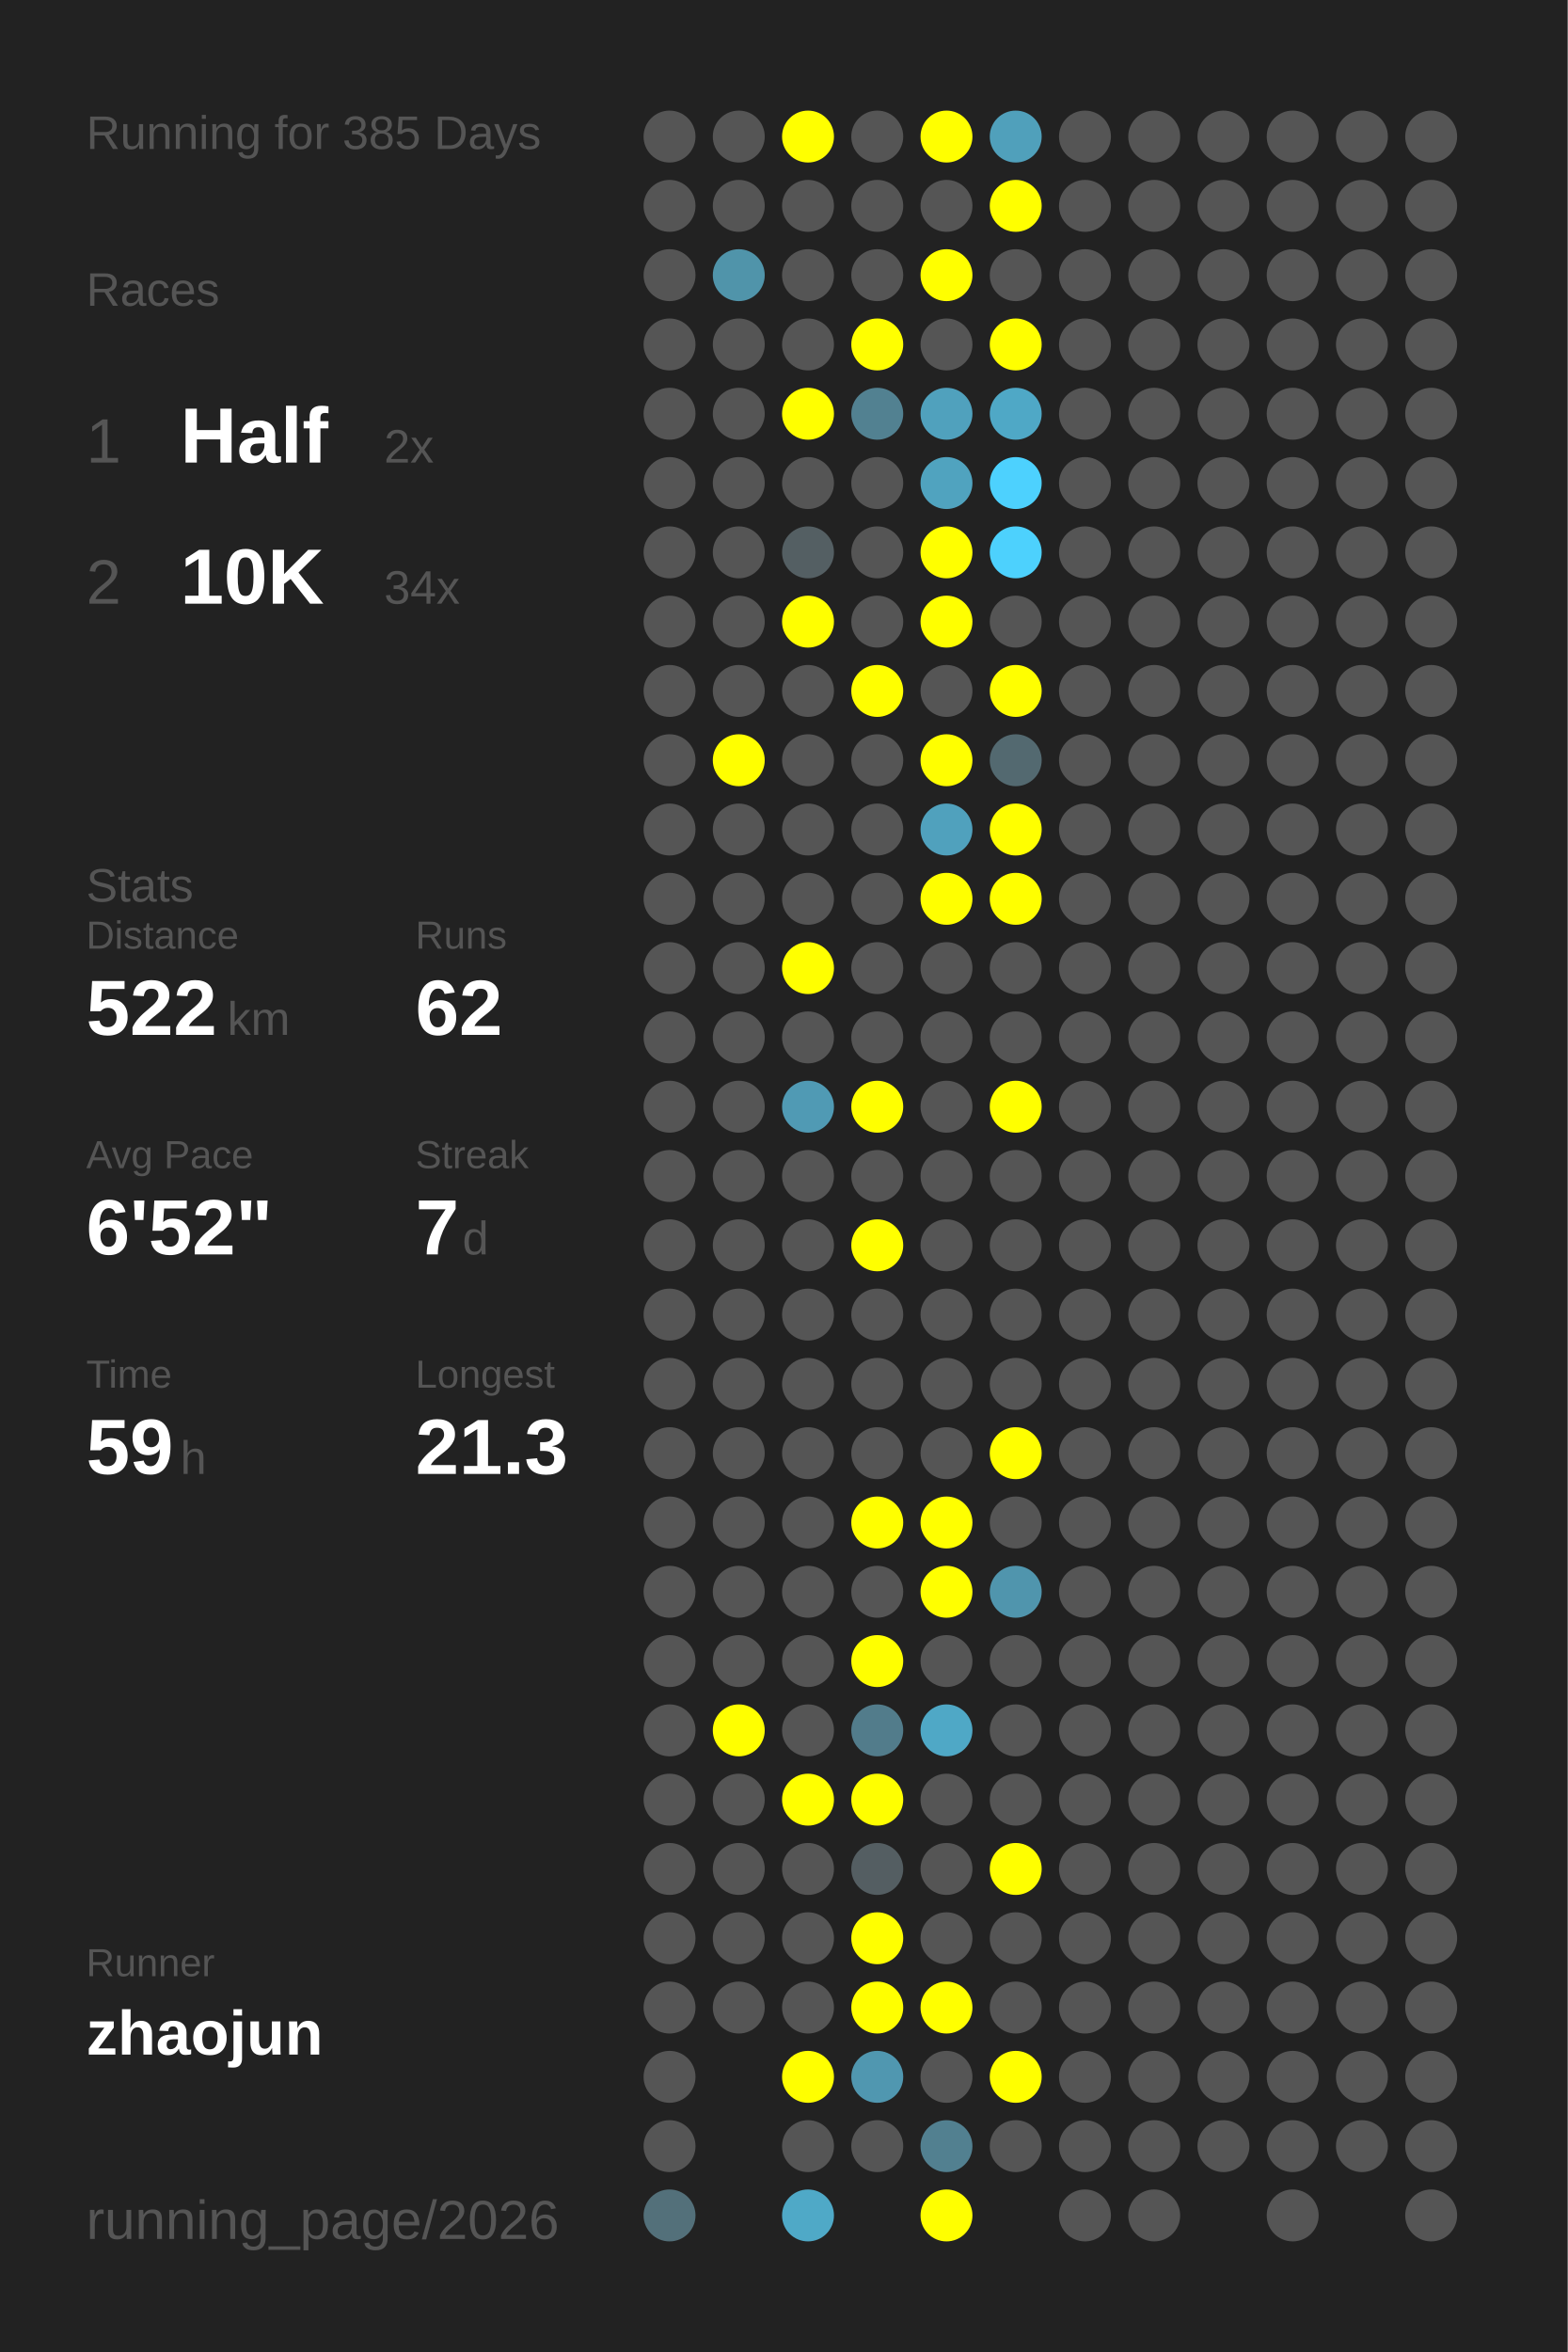
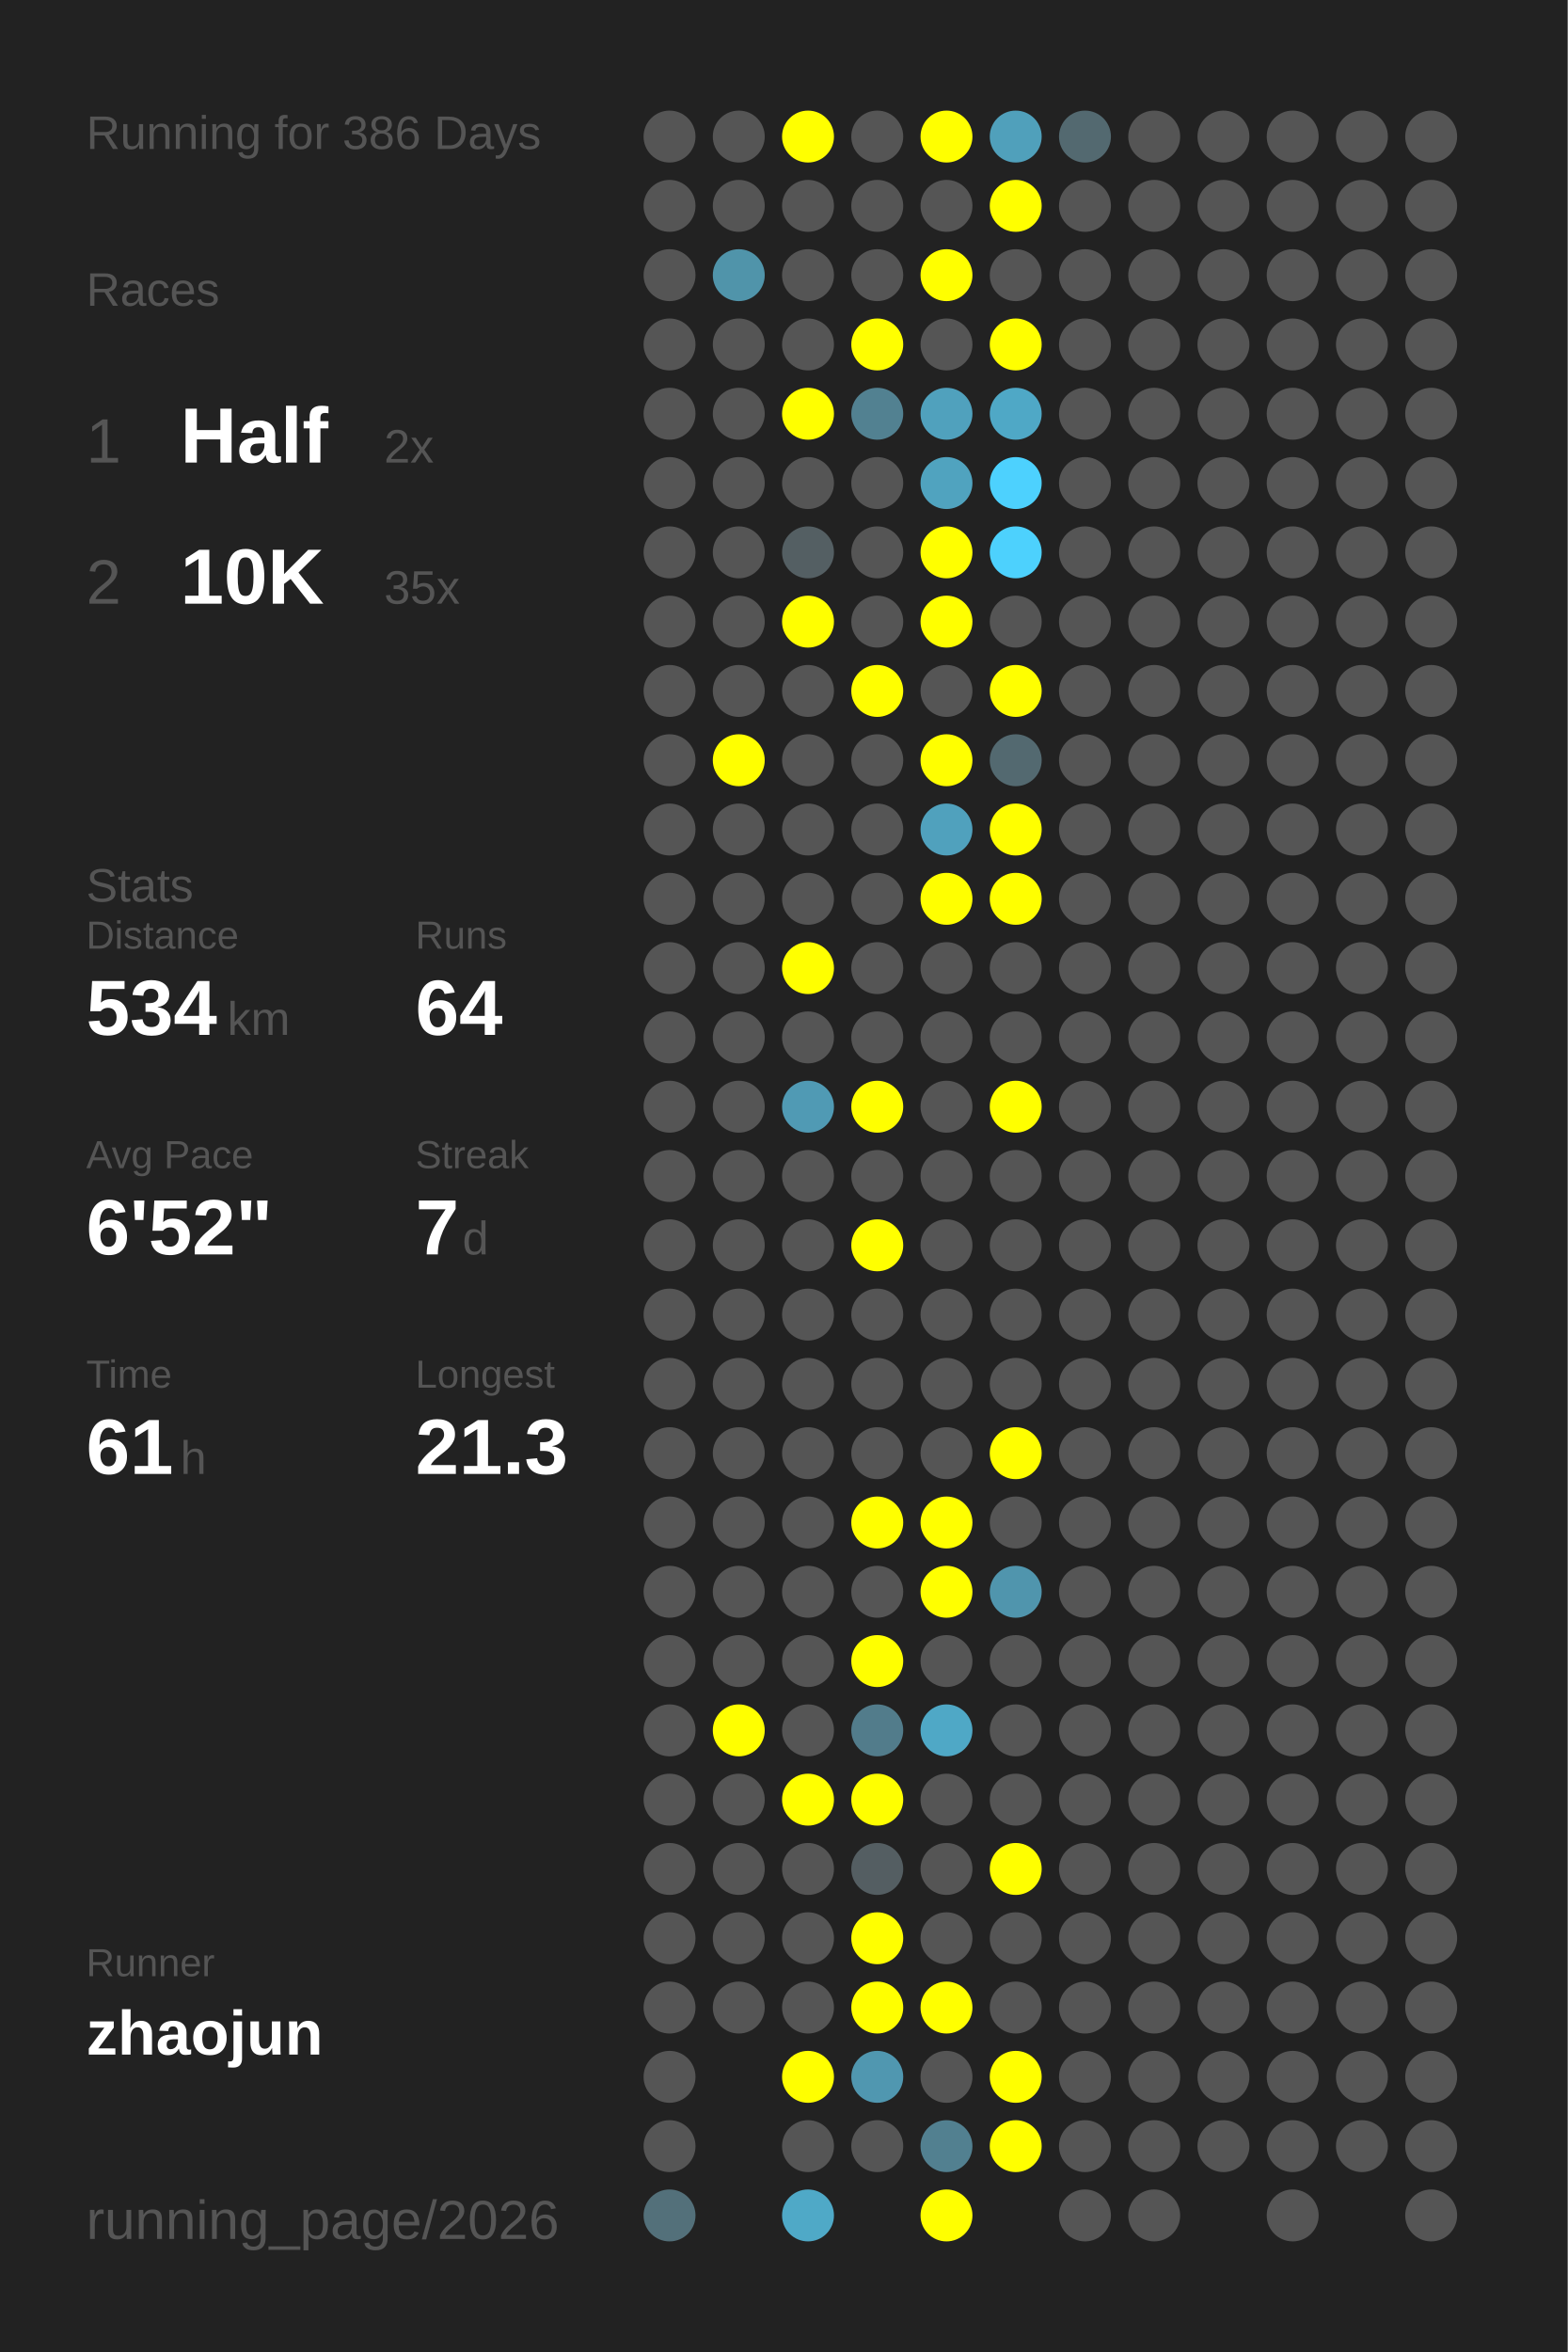
<svg xmlns="http://www.w3.org/2000/svg" baseProfile="full" height="300mm" version="1.1" viewBox="0,0,200,300" width="200mm">
  <defs />
  <rect fill="#222222" height="300" width="200" x="0" y="0" />
-   <text fill="#555555" style="font-size:6px; font-family:Arial;" x="11" y="19">Running for 385 Days</text>
+   <text fill="#555555" style="font-size:6px; font-family:Arial;" x="11" y="19">Running for 386 Days</text>
  <text fill="#555555" style="font-size:6px; font-family:Arial;" x="11" y="39">Races</text>
  <text fill="#555555" style="font-size:8px; font-family:Arial;" x="11" y="59">1</text>
  <text fill="#FFFFFF" style="font-size:10px; font-family:Arial; font-weight:bold;" x="23" y="59">Half</text>
  <text fill="#555555" style="font-size:6px; font-family:Arial;" x="49" y="59">2x</text>
  <text fill="#555555" style="font-size:8px; font-family:Arial;" x="11" y="77">2</text>
  <text fill="#FFFFFF" style="font-size:10px; font-family:Arial; font-weight:bold;" x="23" y="77">10K</text>
-   <text fill="#555555" style="font-size:6px; font-family:Arial;" x="49" y="77">34x</text>
+   <text fill="#555555" style="font-size:6px; font-family:Arial;" x="49" y="77">35x</text>
  <text fill="#555555" style="font-size:6px; font-family:Arial;" x="11" y="115">Stats</text>
  <text fill="#555555" style="font-size:5px; font-family:Arial;" x="11" y="121">Distance</text>
-   <text fill="#FFFFFF" style="font-size:10px; font-family:Arial; font-weight:bold;" x="11" y="132">522</text>
+   <text fill="#FFFFFF" style="font-size:10px; font-family:Arial; font-weight:bold;" x="11" y="132">534</text>
  <text fill="#555555" style="font-size:6px; font-family:Arial;" x="29" y="132">km</text>
  <text fill="#555555" style="font-size:5px; font-family:Arial;" x="53" y="121">Runs</text>
-   <text fill="#FFFFFF" style="font-size:10px; font-family:Arial; font-weight:bold;" x="53" y="132">62</text>
+   <text fill="#FFFFFF" style="font-size:10px; font-family:Arial; font-weight:bold;" x="53" y="132">64</text>
  <text fill="#555555" style="font-size:5px; font-family:Arial;" x="11" y="149">Avg Pace</text>
  <text fill="#FFFFFF" style="font-size:10px; font-family:Arial; font-weight:bold;" x="11" y="160">6'52"</text>
  <text fill="#555555" style="font-size:5px; font-family:Arial;" x="53" y="149">Streak</text>
  <text fill="#FFFFFF" style="font-size:10px; font-family:Arial; font-weight:bold;" x="53" y="160">7</text>
  <text fill="#555555" style="font-size:6px; font-family:Arial;" x="59" y="160">d</text>
  <text fill="#555555" style="font-size:5px; font-family:Arial;" x="11" y="177">Time</text>
-   <text fill="#FFFFFF" style="font-size:10px; font-family:Arial; font-weight:bold;" x="11" y="188">59</text>
+   <text fill="#FFFFFF" style="font-size:10px; font-family:Arial; font-weight:bold;" x="11" y="188">61</text>
  <text fill="#555555" style="font-size:6px; font-family:Arial;" x="23" y="188">h</text>
  <text fill="#555555" style="font-size:5px; font-family:Arial;" x="53" y="177">Longest</text>
  <text fill="#FFFFFF" style="font-size:10px; font-family:Arial; font-weight:bold;" x="53" y="188">21.3</text>
  <text fill="#555555" style="font-size:5px; font-family:Arial;" x="11" y="252.065">Runner</text>
  <text fill="#FFFFFF" style="font-size:8px; font-family:Arial; font-weight:bold;" x="11" y="262.065">zhaojun</text>
  <text fill="#555555" style="font-size:7px; font-family:Arial;" x="11" y="285.581">running_page/2026</text>
  <circle cx="85.417" cy="17.419" fill="#555555" r="3.312" />
  <circle cx="85.417" cy="26.258" fill="#555555" r="3.312" />
  <circle cx="85.417" cy="35.097" fill="#555555" r="3.312" />
  <circle cx="85.417" cy="43.935" fill="#555555" r="3.312" />
  <circle cx="85.417" cy="52.774" fill="#555555" r="3.312" />
  <circle cx="85.417" cy="61.613" fill="#555555" r="3.312" />
  <circle cx="85.417" cy="70.452" fill="#555555" r="3.312" />
  <circle cx="85.417" cy="79.29" fill="#555555" r="3.312" />
  <circle cx="85.417" cy="88.129" fill="#555555" r="3.312" />
  <circle cx="85.417" cy="96.968" fill="#555555" r="3.312" />
  <circle cx="85.417" cy="105.806" fill="#555555" r="3.312" />
  <circle cx="85.417" cy="114.645" fill="#555555" r="3.312" />
  <circle cx="85.417" cy="123.484" fill="#555555" r="3.312" />
  <circle cx="85.417" cy="132.323" fill="#555555" r="3.312" />
  <circle cx="85.417" cy="141.161" fill="#555555" r="3.312" />
  <circle cx="85.417" cy="150" fill="#555555" r="3.312" />
  <circle cx="85.417" cy="158.839" fill="#555555" r="3.312" />
  <circle cx="85.417" cy="167.677" fill="#555555" r="3.312" />
  <circle cx="85.417" cy="176.516" fill="#555555" r="3.312" />
  <circle cx="85.417" cy="185.355" fill="#555555" r="3.312" />
  <circle cx="85.417" cy="194.194" fill="#555555" r="3.312" />
  <circle cx="85.417" cy="203.032" fill="#555555" r="3.312" />
  <circle cx="85.417" cy="211.871" fill="#555555" r="3.312" />
  <circle cx="85.417" cy="220.71" fill="#555555" r="3.312" />
  <circle cx="85.417" cy="229.548" fill="#555555" r="3.312" />
  <circle cx="85.417" cy="238.387" fill="#555555" r="3.312" />
  <circle cx="85.417" cy="247.226" fill="#555555" r="3.312" />
  <circle cx="85.417" cy="256.065" fill="#555555" r="3.312" />
  <circle cx="85.417" cy="264.903" fill="#555555" r="3.312" />
  <circle cx="85.417" cy="273.742" fill="#555555" r="3.312" />
  <circle cx="85.417" cy="282.581" fill="#53707a" r="3.312" />
  <circle cx="94.25" cy="17.419" fill="#555555" r="3.312" />
  <circle cx="94.25" cy="26.258" fill="#555555" r="3.312" />
  <circle cx="94.25" cy="35.097" fill="#5094aa" r="3.312" />
  <circle cx="94.25" cy="43.935" fill="#555555" r="3.312" />
  <circle cx="94.25" cy="52.774" fill="#555555" r="3.312" />
  <circle cx="94.25" cy="61.613" fill="#555555" r="3.312" />
  <circle cx="94.25" cy="70.452" fill="#555555" r="3.312" />
  <circle cx="94.25" cy="79.29" fill="#555555" r="3.312" />
  <circle cx="94.25" cy="88.129" fill="#555555" r="3.312" />
  <circle cx="94.25" cy="96.968" fill="#FFFF00" r="3.312" />
  <circle cx="94.25" cy="105.806" fill="#555555" r="3.312" />
  <circle cx="94.25" cy="114.645" fill="#555555" r="3.312" />
  <circle cx="94.25" cy="123.484" fill="#555555" r="3.312" />
  <circle cx="94.25" cy="132.323" fill="#555555" r="3.312" />
  <circle cx="94.25" cy="141.161" fill="#555555" r="3.312" />
  <circle cx="94.25" cy="150" fill="#555555" r="3.312" />
  <circle cx="94.25" cy="158.839" fill="#555555" r="3.312" />
  <circle cx="94.25" cy="167.677" fill="#555555" r="3.312" />
  <circle cx="94.25" cy="176.516" fill="#555555" r="3.312" />
  <circle cx="94.25" cy="185.355" fill="#555555" r="3.312" />
  <circle cx="94.25" cy="194.194" fill="#555555" r="3.312" />
  <circle cx="94.25" cy="203.032" fill="#555555" r="3.312" />
  <circle cx="94.25" cy="211.871" fill="#555555" r="3.312" />
  <circle cx="94.25" cy="220.71" fill="#FFFF00" r="3.312" />
  <circle cx="94.25" cy="229.548" fill="#555555" r="3.312" />
  <circle cx="94.25" cy="238.387" fill="#555555" r="3.312" />
  <circle cx="94.25" cy="247.226" fill="#555555" r="3.312" />
  <circle cx="94.25" cy="256.065" fill="#555555" r="3.312" />
  <circle cx="103.083" cy="17.419" fill="#FFFF00" r="3.312" />
  <circle cx="103.083" cy="26.258" fill="#555555" r="3.312" />
  <circle cx="103.083" cy="35.097" fill="#555555" r="3.312" />
  <circle cx="103.083" cy="43.935" fill="#555555" r="3.312" />
  <circle cx="103.083" cy="52.774" fill="#FFFF00" r="3.312" />
  <circle cx="103.083" cy="61.613" fill="#555555" r="3.312" />
  <circle cx="103.083" cy="70.452" fill="#545f63" r="3.312" />
  <circle cx="103.083" cy="79.29" fill="#FFFF00" r="3.312" />
  <circle cx="103.083" cy="88.129" fill="#555555" r="3.312" />
  <circle cx="103.083" cy="96.968" fill="#555555" r="3.312" />
  <circle cx="103.083" cy="105.806" fill="#555555" r="3.312" />
  <circle cx="103.083" cy="114.645" fill="#555555" r="3.312" />
  <circle cx="103.083" cy="123.484" fill="#FFFF00" r="3.312" />
  <circle cx="103.083" cy="132.323" fill="#555555" r="3.312" />
  <circle cx="103.083" cy="141.161" fill="#509ab4" r="3.312" />
  <circle cx="103.083" cy="150" fill="#555555" r="3.312" />
  <circle cx="103.083" cy="158.839" fill="#555555" r="3.312" />
  <circle cx="103.083" cy="167.677" fill="#555555" r="3.312" />
  <circle cx="103.083" cy="176.516" fill="#555555" r="3.312" />
  <circle cx="103.083" cy="185.355" fill="#555555" r="3.312" />
  <circle cx="103.083" cy="194.194" fill="#555555" r="3.312" />
  <circle cx="103.083" cy="203.032" fill="#555555" r="3.312" />
  <circle cx="103.083" cy="211.871" fill="#555555" r="3.312" />
  <circle cx="103.083" cy="220.71" fill="#555555" r="3.312" />
  <circle cx="103.083" cy="229.548" fill="#FFFF00" r="3.312" />
  <circle cx="103.083" cy="238.387" fill="#555555" r="3.312" />
  <circle cx="103.083" cy="247.226" fill="#555555" r="3.312" />
  <circle cx="103.083" cy="256.065" fill="#555555" r="3.312" />
  <circle cx="103.083" cy="264.903" fill="#FFFF00" r="3.312" />
  <circle cx="103.083" cy="273.742" fill="#555555" r="3.312" />
  <circle cx="103.083" cy="282.581" fill="#4fa9c7" r="3.312" />
  <circle cx="111.917" cy="17.419" fill="#555555" r="3.312" />
  <circle cx="111.917" cy="26.258" fill="#555555" r="3.312" />
  <circle cx="111.917" cy="35.097" fill="#555555" r="3.312" />
  <circle cx="111.917" cy="43.935" fill="#FFFF00" r="3.312" />
  <circle cx="111.917" cy="52.774" fill="#528191" r="3.312" />
  <circle cx="111.917" cy="61.613" fill="#555555" r="3.312" />
  <circle cx="111.917" cy="70.452" fill="#555555" r="3.312" />
  <circle cx="111.917" cy="79.29" fill="#555555" r="3.312" />
  <circle cx="111.917" cy="88.129" fill="#FFFF00" r="3.312" />
  <circle cx="111.917" cy="96.968" fill="#555555" r="3.312" />
  <circle cx="111.917" cy="105.806" fill="#555555" r="3.312" />
  <circle cx="111.917" cy="114.645" fill="#555555" r="3.312" />
  <circle cx="111.917" cy="123.484" fill="#555555" r="3.312" />
  <circle cx="111.917" cy="132.323" fill="#555555" r="3.312" />
  <circle cx="111.917" cy="141.161" fill="#FFFF00" r="3.312" />
  <circle cx="111.917" cy="150" fill="#555555" r="3.312" />
  <circle cx="111.917" cy="158.839" fill="#FFFF00" r="3.312" />
  <circle cx="111.917" cy="167.677" fill="#555555" r="3.312" />
  <circle cx="111.917" cy="176.516" fill="#555555" r="3.312" />
  <circle cx="111.917" cy="185.355" fill="#555555" r="3.312" />
  <circle cx="111.917" cy="194.194" fill="#FFFF00" r="3.312" />
  <circle cx="111.917" cy="203.032" fill="#555555" r="3.312" />
  <circle cx="111.917" cy="211.871" fill="#FFFF00" r="3.312" />
  <circle cx="111.917" cy="220.71" fill="#527c8b" r="3.312" />
  <circle cx="111.917" cy="229.548" fill="#FFFF00" r="3.312" />
  <circle cx="111.917" cy="238.387" fill="#545e62" r="3.312" />
  <circle cx="111.917" cy="247.226" fill="#FFFF00" r="3.312" />
  <circle cx="111.917" cy="256.065" fill="#FFFF00" r="3.312" />
  <circle cx="111.917" cy="264.903" fill="#5097b0" r="3.312" />
  <circle cx="111.917" cy="273.742" fill="#555555" r="3.312" />
  <circle cx="120.75" cy="17.419" fill="#FFFF00" r="3.312" />
  <circle cx="120.75" cy="26.258" fill="#555555" r="3.312" />
  <circle cx="120.75" cy="35.097" fill="#FFFF00" r="3.312" />
  <circle cx="120.75" cy="43.935" fill="#555555" r="3.312" />
  <circle cx="120.75" cy="52.774" fill="#50a1bd" r="3.312" />
  <circle cx="120.75" cy="61.613" fill="#50a3bf" r="3.312" />
  <circle cx="120.75" cy="70.452" fill="#FFFF00" r="3.312" />
  <circle cx="120.75" cy="79.29" fill="#FFFF00" r="3.312" />
  <circle cx="120.75" cy="88.129" fill="#555555" r="3.312" />
  <circle cx="120.75" cy="96.968" fill="#FFFF00" r="3.312" />
  <circle cx="120.75" cy="105.806" fill="#50a1bd" r="3.312" />
  <circle cx="120.75" cy="114.645" fill="#FFFF00" r="3.312" />
  <circle cx="120.75" cy="123.484" fill="#555555" r="3.312" />
  <circle cx="120.75" cy="132.323" fill="#555555" r="3.312" />
  <circle cx="120.75" cy="141.161" fill="#555555" r="3.312" />
  <circle cx="120.75" cy="150" fill="#555555" r="3.312" />
  <circle cx="120.75" cy="158.839" fill="#555555" r="3.312" />
  <circle cx="120.75" cy="167.677" fill="#555555" r="3.312" />
  <circle cx="120.75" cy="176.516" fill="#555555" r="3.312" />
  <circle cx="120.75" cy="185.355" fill="#555555" r="3.312" />
  <circle cx="120.75" cy="194.194" fill="#FFFF00" r="3.312" />
  <circle cx="120.75" cy="203.032" fill="#FFFF00" r="3.312" />
  <circle cx="120.75" cy="211.871" fill="#555555" r="3.312" />
  <circle cx="120.75" cy="220.71" fill="#4fa8c6" r="3.312" />
  <circle cx="120.75" cy="229.548" fill="#555555" r="3.312" />
  <circle cx="120.75" cy="238.387" fill="#555555" r="3.312" />
  <circle cx="120.75" cy="247.226" fill="#555555" r="3.312" />
  <circle cx="120.75" cy="256.065" fill="#FFFF00" r="3.312" />
  <circle cx="120.75" cy="264.903" fill="#555555" r="3.312" />
  <circle cx="120.75" cy="273.742" fill="#528090" r="3.312" />
  <circle cx="120.75" cy="282.581" fill="#FFFF00" r="3.312" />
  <circle cx="129.583" cy="17.419" fill="#50a0bb" r="3.312" />
  <circle cx="129.583" cy="26.258" fill="#FFFF00" r="3.312" />
  <circle cx="129.583" cy="35.097" fill="#555555" r="3.312" />
  <circle cx="129.583" cy="43.935" fill="#FFFF00" r="3.312" />
  <circle cx="129.583" cy="52.774" fill="#4fa8c6" r="3.312" />
  <circle cx="129.583" cy="61.613" fill="#4dd1fe" r="3.312" />
  <circle cx="129.583" cy="70.452" fill="#4dd1fd" r="3.312" />
  <circle cx="129.583" cy="79.29" fill="#555555" r="3.312" />
  <circle cx="129.583" cy="88.129" fill="#FFFF00" r="3.312" />
  <circle cx="129.583" cy="96.968" fill="#536970" r="3.312" />
  <circle cx="129.583" cy="105.806" fill="#FFFF00" r="3.312" />
  <circle cx="129.583" cy="114.645" fill="#FFFF00" r="3.312" />
  <circle cx="129.583" cy="123.484" fill="#555555" r="3.312" />
  <circle cx="129.583" cy="132.323" fill="#555555" r="3.312" />
  <circle cx="129.583" cy="141.161" fill="#FFFF00" r="3.312" />
  <circle cx="129.583" cy="150" fill="#555555" r="3.312" />
  <circle cx="129.583" cy="158.839" fill="#555555" r="3.312" />
  <circle cx="129.583" cy="167.677" fill="#555555" r="3.312" />
  <circle cx="129.583" cy="176.516" fill="#555555" r="3.312" />
  <circle cx="129.583" cy="185.355" fill="#FFFF00" r="3.312" />
  <circle cx="129.583" cy="194.194" fill="#555555" r="3.312" />
  <circle cx="129.583" cy="203.032" fill="#5095ad" r="3.312" />
  <circle cx="129.583" cy="211.871" fill="#555555" r="3.312" />
  <circle cx="129.583" cy="220.71" fill="#555555" r="3.312" />
  <circle cx="129.583" cy="229.548" fill="#555555" r="3.312" />
  <circle cx="129.583" cy="238.387" fill="#FFFF00" r="3.312" />
  <circle cx="129.583" cy="247.226" fill="#555555" r="3.312" />
  <circle cx="129.583" cy="256.065" fill="#555555" r="3.312" />
  <circle cx="129.583" cy="264.903" fill="#FFFF00" r="3.312" />
-   <circle cx="129.583" cy="273.742" fill="#555555" r="3.312" />
-   <circle cx="138.417" cy="17.419" fill="#555555" r="3.312" />
+   <circle cx="129.583" cy="273.742" fill="#FFFF00" r="3.312" />
+   <circle cx="138.417" cy="17.419" fill="#536970" r="3.312" />
  <circle cx="138.417" cy="26.258" fill="#555555" r="3.312" />
  <circle cx="138.417" cy="35.097" fill="#555555" r="3.312" />
  <circle cx="138.417" cy="43.935" fill="#555555" r="3.312" />
  <circle cx="138.417" cy="52.774" fill="#555555" r="3.312" />
  <circle cx="138.417" cy="61.613" fill="#555555" r="3.312" />
  <circle cx="138.417" cy="70.452" fill="#555555" r="3.312" />
  <circle cx="138.417" cy="79.29" fill="#555555" r="3.312" />
  <circle cx="138.417" cy="88.129" fill="#555555" r="3.312" />
  <circle cx="138.417" cy="96.968" fill="#555555" r="3.312" />
  <circle cx="138.417" cy="105.806" fill="#555555" r="3.312" />
  <circle cx="138.417" cy="114.645" fill="#555555" r="3.312" />
  <circle cx="138.417" cy="123.484" fill="#555555" r="3.312" />
  <circle cx="138.417" cy="132.323" fill="#555555" r="3.312" />
  <circle cx="138.417" cy="141.161" fill="#555555" r="3.312" />
  <circle cx="138.417" cy="150" fill="#555555" r="3.312" />
  <circle cx="138.417" cy="158.839" fill="#555555" r="3.312" />
  <circle cx="138.417" cy="167.677" fill="#555555" r="3.312" />
  <circle cx="138.417" cy="176.516" fill="#555555" r="3.312" />
  <circle cx="138.417" cy="185.355" fill="#555555" r="3.312" />
  <circle cx="138.417" cy="194.194" fill="#555555" r="3.312" />
  <circle cx="138.417" cy="203.032" fill="#555555" r="3.312" />
  <circle cx="138.417" cy="211.871" fill="#555555" r="3.312" />
  <circle cx="138.417" cy="220.71" fill="#555555" r="3.312" />
  <circle cx="138.417" cy="229.548" fill="#555555" r="3.312" />
  <circle cx="138.417" cy="238.387" fill="#555555" r="3.312" />
  <circle cx="138.417" cy="247.226" fill="#555555" r="3.312" />
  <circle cx="138.417" cy="256.065" fill="#555555" r="3.312" />
  <circle cx="138.417" cy="264.903" fill="#555555" r="3.312" />
  <circle cx="138.417" cy="273.742" fill="#555555" r="3.312" />
  <circle cx="138.417" cy="282.581" fill="#555555" r="3.312" />
  <circle cx="147.25" cy="17.419" fill="#555555" r="3.312" />
  <circle cx="147.25" cy="26.258" fill="#555555" r="3.312" />
  <circle cx="147.25" cy="35.097" fill="#555555" r="3.312" />
  <circle cx="147.25" cy="43.935" fill="#555555" r="3.312" />
  <circle cx="147.25" cy="52.774" fill="#555555" r="3.312" />
  <circle cx="147.25" cy="61.613" fill="#555555" r="3.312" />
  <circle cx="147.25" cy="70.452" fill="#555555" r="3.312" />
  <circle cx="147.25" cy="79.29" fill="#555555" r="3.312" />
  <circle cx="147.25" cy="88.129" fill="#555555" r="3.312" />
  <circle cx="147.25" cy="96.968" fill="#555555" r="3.312" />
  <circle cx="147.25" cy="105.806" fill="#555555" r="3.312" />
  <circle cx="147.25" cy="114.645" fill="#555555" r="3.312" />
  <circle cx="147.25" cy="123.484" fill="#555555" r="3.312" />
  <circle cx="147.25" cy="132.323" fill="#555555" r="3.312" />
  <circle cx="147.25" cy="141.161" fill="#555555" r="3.312" />
  <circle cx="147.25" cy="150" fill="#555555" r="3.312" />
  <circle cx="147.25" cy="158.839" fill="#555555" r="3.312" />
  <circle cx="147.25" cy="167.677" fill="#555555" r="3.312" />
  <circle cx="147.25" cy="176.516" fill="#555555" r="3.312" />
  <circle cx="147.25" cy="185.355" fill="#555555" r="3.312" />
  <circle cx="147.25" cy="194.194" fill="#555555" r="3.312" />
  <circle cx="147.25" cy="203.032" fill="#555555" r="3.312" />
  <circle cx="147.25" cy="211.871" fill="#555555" r="3.312" />
  <circle cx="147.25" cy="220.71" fill="#555555" r="3.312" />
  <circle cx="147.25" cy="229.548" fill="#555555" r="3.312" />
  <circle cx="147.25" cy="238.387" fill="#555555" r="3.312" />
  <circle cx="147.25" cy="247.226" fill="#555555" r="3.312" />
  <circle cx="147.25" cy="256.065" fill="#555555" r="3.312" />
  <circle cx="147.25" cy="264.903" fill="#555555" r="3.312" />
  <circle cx="147.25" cy="273.742" fill="#555555" r="3.312" />
  <circle cx="147.25" cy="282.581" fill="#555555" r="3.312" />
  <circle cx="156.083" cy="17.419" fill="#555555" r="3.312" />
  <circle cx="156.083" cy="26.258" fill="#555555" r="3.312" />
  <circle cx="156.083" cy="35.097" fill="#555555" r="3.312" />
  <circle cx="156.083" cy="43.935" fill="#555555" r="3.312" />
  <circle cx="156.083" cy="52.774" fill="#555555" r="3.312" />
  <circle cx="156.083" cy="61.613" fill="#555555" r="3.312" />
  <circle cx="156.083" cy="70.452" fill="#555555" r="3.312" />
  <circle cx="156.083" cy="79.29" fill="#555555" r="3.312" />
  <circle cx="156.083" cy="88.129" fill="#555555" r="3.312" />
  <circle cx="156.083" cy="96.968" fill="#555555" r="3.312" />
  <circle cx="156.083" cy="105.806" fill="#555555" r="3.312" />
  <circle cx="156.083" cy="114.645" fill="#555555" r="3.312" />
  <circle cx="156.083" cy="123.484" fill="#555555" r="3.312" />
  <circle cx="156.083" cy="132.323" fill="#555555" r="3.312" />
  <circle cx="156.083" cy="141.161" fill="#555555" r="3.312" />
  <circle cx="156.083" cy="150" fill="#555555" r="3.312" />
  <circle cx="156.083" cy="158.839" fill="#555555" r="3.312" />
  <circle cx="156.083" cy="167.677" fill="#555555" r="3.312" />
  <circle cx="156.083" cy="176.516" fill="#555555" r="3.312" />
  <circle cx="156.083" cy="185.355" fill="#555555" r="3.312" />
  <circle cx="156.083" cy="194.194" fill="#555555" r="3.312" />
  <circle cx="156.083" cy="203.032" fill="#555555" r="3.312" />
  <circle cx="156.083" cy="211.871" fill="#555555" r="3.312" />
  <circle cx="156.083" cy="220.71" fill="#555555" r="3.312" />
  <circle cx="156.083" cy="229.548" fill="#555555" r="3.312" />
  <circle cx="156.083" cy="238.387" fill="#555555" r="3.312" />
  <circle cx="156.083" cy="247.226" fill="#555555" r="3.312" />
  <circle cx="156.083" cy="256.065" fill="#555555" r="3.312" />
  <circle cx="156.083" cy="264.903" fill="#555555" r="3.312" />
  <circle cx="156.083" cy="273.742" fill="#555555" r="3.312" />
  <circle cx="164.917" cy="17.419" fill="#555555" r="3.312" />
  <circle cx="164.917" cy="26.258" fill="#555555" r="3.312" />
  <circle cx="164.917" cy="35.097" fill="#555555" r="3.312" />
  <circle cx="164.917" cy="43.935" fill="#555555" r="3.312" />
  <circle cx="164.917" cy="52.774" fill="#555555" r="3.312" />
  <circle cx="164.917" cy="61.613" fill="#555555" r="3.312" />
  <circle cx="164.917" cy="70.452" fill="#555555" r="3.312" />
  <circle cx="164.917" cy="79.29" fill="#555555" r="3.312" />
  <circle cx="164.917" cy="88.129" fill="#555555" r="3.312" />
  <circle cx="164.917" cy="96.968" fill="#555555" r="3.312" />
  <circle cx="164.917" cy="105.806" fill="#555555" r="3.312" />
  <circle cx="164.917" cy="114.645" fill="#555555" r="3.312" />
  <circle cx="164.917" cy="123.484" fill="#555555" r="3.312" />
  <circle cx="164.917" cy="132.323" fill="#555555" r="3.312" />
  <circle cx="164.917" cy="141.161" fill="#555555" r="3.312" />
  <circle cx="164.917" cy="150" fill="#555555" r="3.312" />
  <circle cx="164.917" cy="158.839" fill="#555555" r="3.312" />
  <circle cx="164.917" cy="167.677" fill="#555555" r="3.312" />
  <circle cx="164.917" cy="176.516" fill="#555555" r="3.312" />
  <circle cx="164.917" cy="185.355" fill="#555555" r="3.312" />
  <circle cx="164.917" cy="194.194" fill="#555555" r="3.312" />
  <circle cx="164.917" cy="203.032" fill="#555555" r="3.312" />
  <circle cx="164.917" cy="211.871" fill="#555555" r="3.312" />
  <circle cx="164.917" cy="220.71" fill="#555555" r="3.312" />
  <circle cx="164.917" cy="229.548" fill="#555555" r="3.312" />
  <circle cx="164.917" cy="238.387" fill="#555555" r="3.312" />
  <circle cx="164.917" cy="247.226" fill="#555555" r="3.312" />
  <circle cx="164.917" cy="256.065" fill="#555555" r="3.312" />
  <circle cx="164.917" cy="264.903" fill="#555555" r="3.312" />
  <circle cx="164.917" cy="273.742" fill="#555555" r="3.312" />
  <circle cx="164.917" cy="282.581" fill="#555555" r="3.312" />
  <circle cx="173.75" cy="17.419" fill="#555555" r="3.312" />
  <circle cx="173.75" cy="26.258" fill="#555555" r="3.312" />
  <circle cx="173.75" cy="35.097" fill="#555555" r="3.312" />
  <circle cx="173.75" cy="43.935" fill="#555555" r="3.312" />
  <circle cx="173.75" cy="52.774" fill="#555555" r="3.312" />
  <circle cx="173.75" cy="61.613" fill="#555555" r="3.312" />
  <circle cx="173.75" cy="70.452" fill="#555555" r="3.312" />
  <circle cx="173.75" cy="79.29" fill="#555555" r="3.312" />
  <circle cx="173.75" cy="88.129" fill="#555555" r="3.312" />
  <circle cx="173.75" cy="96.968" fill="#555555" r="3.312" />
  <circle cx="173.75" cy="105.806" fill="#555555" r="3.312" />
  <circle cx="173.75" cy="114.645" fill="#555555" r="3.312" />
  <circle cx="173.75" cy="123.484" fill="#555555" r="3.312" />
  <circle cx="173.75" cy="132.323" fill="#555555" r="3.312" />
  <circle cx="173.75" cy="141.161" fill="#555555" r="3.312" />
  <circle cx="173.75" cy="150" fill="#555555" r="3.312" />
  <circle cx="173.75" cy="158.839" fill="#555555" r="3.312" />
  <circle cx="173.75" cy="167.677" fill="#555555" r="3.312" />
  <circle cx="173.75" cy="176.516" fill="#555555" r="3.312" />
  <circle cx="173.75" cy="185.355" fill="#555555" r="3.312" />
  <circle cx="173.75" cy="194.194" fill="#555555" r="3.312" />
  <circle cx="173.75" cy="203.032" fill="#555555" r="3.312" />
  <circle cx="173.75" cy="211.871" fill="#555555" r="3.312" />
  <circle cx="173.75" cy="220.71" fill="#555555" r="3.312" />
  <circle cx="173.75" cy="229.548" fill="#555555" r="3.312" />
  <circle cx="173.75" cy="238.387" fill="#555555" r="3.312" />
  <circle cx="173.75" cy="247.226" fill="#555555" r="3.312" />
  <circle cx="173.75" cy="256.065" fill="#555555" r="3.312" />
  <circle cx="173.75" cy="264.903" fill="#555555" r="3.312" />
  <circle cx="173.75" cy="273.742" fill="#555555" r="3.312" />
  <circle cx="182.583" cy="17.419" fill="#555555" r="3.312" />
  <circle cx="182.583" cy="26.258" fill="#555555" r="3.312" />
  <circle cx="182.583" cy="35.097" fill="#555555" r="3.312" />
  <circle cx="182.583" cy="43.935" fill="#555555" r="3.312" />
  <circle cx="182.583" cy="52.774" fill="#555555" r="3.312" />
  <circle cx="182.583" cy="61.613" fill="#555555" r="3.312" />
  <circle cx="182.583" cy="70.452" fill="#555555" r="3.312" />
  <circle cx="182.583" cy="79.29" fill="#555555" r="3.312" />
  <circle cx="182.583" cy="88.129" fill="#555555" r="3.312" />
  <circle cx="182.583" cy="96.968" fill="#555555" r="3.312" />
  <circle cx="182.583" cy="105.806" fill="#555555" r="3.312" />
  <circle cx="182.583" cy="114.645" fill="#555555" r="3.312" />
  <circle cx="182.583" cy="123.484" fill="#555555" r="3.312" />
  <circle cx="182.583" cy="132.323" fill="#555555" r="3.312" />
  <circle cx="182.583" cy="141.161" fill="#555555" r="3.312" />
  <circle cx="182.583" cy="150" fill="#555555" r="3.312" />
  <circle cx="182.583" cy="158.839" fill="#555555" r="3.312" />
  <circle cx="182.583" cy="167.677" fill="#555555" r="3.312" />
  <circle cx="182.583" cy="176.516" fill="#555555" r="3.312" />
  <circle cx="182.583" cy="185.355" fill="#555555" r="3.312" />
  <circle cx="182.583" cy="194.194" fill="#555555" r="3.312" />
  <circle cx="182.583" cy="203.032" fill="#555555" r="3.312" />
  <circle cx="182.583" cy="211.871" fill="#555555" r="3.312" />
  <circle cx="182.583" cy="220.71" fill="#555555" r="3.312" />
  <circle cx="182.583" cy="229.548" fill="#555555" r="3.312" />
  <circle cx="182.583" cy="238.387" fill="#555555" r="3.312" />
  <circle cx="182.583" cy="247.226" fill="#555555" r="3.312" />
  <circle cx="182.583" cy="256.065" fill="#555555" r="3.312" />
  <circle cx="182.583" cy="264.903" fill="#555555" r="3.312" />
  <circle cx="182.583" cy="273.742" fill="#555555" r="3.312" />
  <circle cx="182.583" cy="282.581" fill="#555555" r="3.312" />
</svg>
